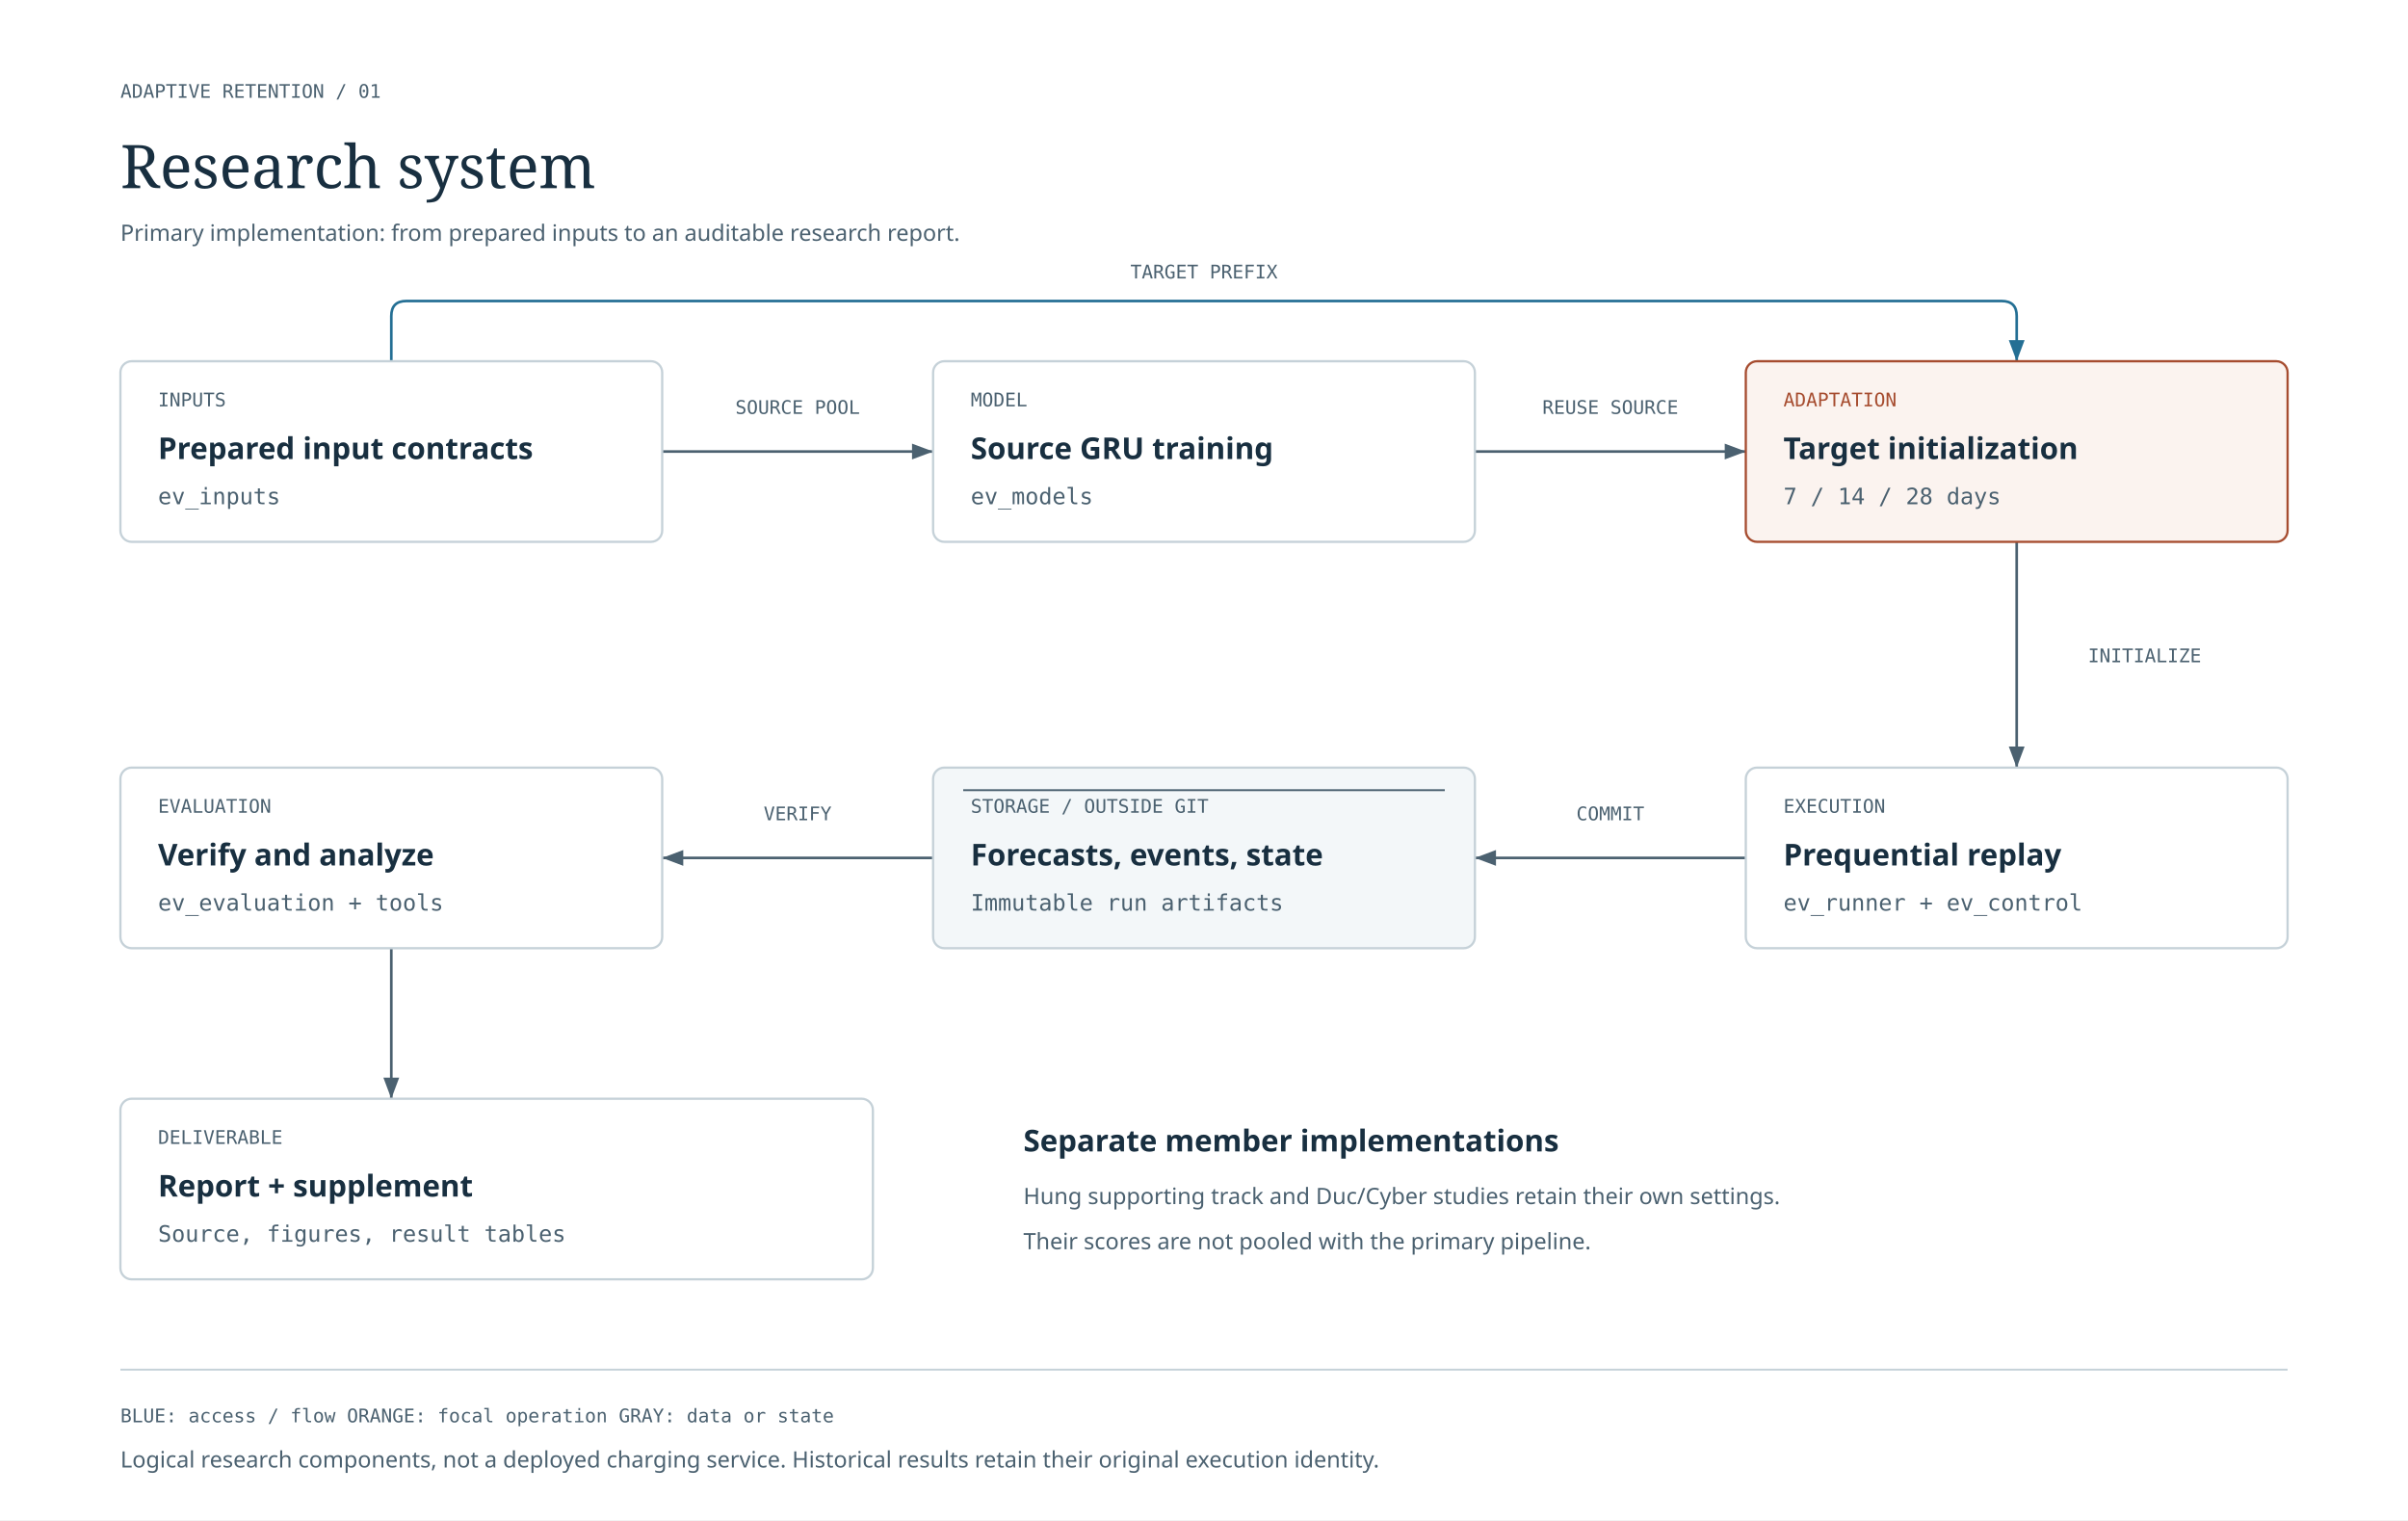
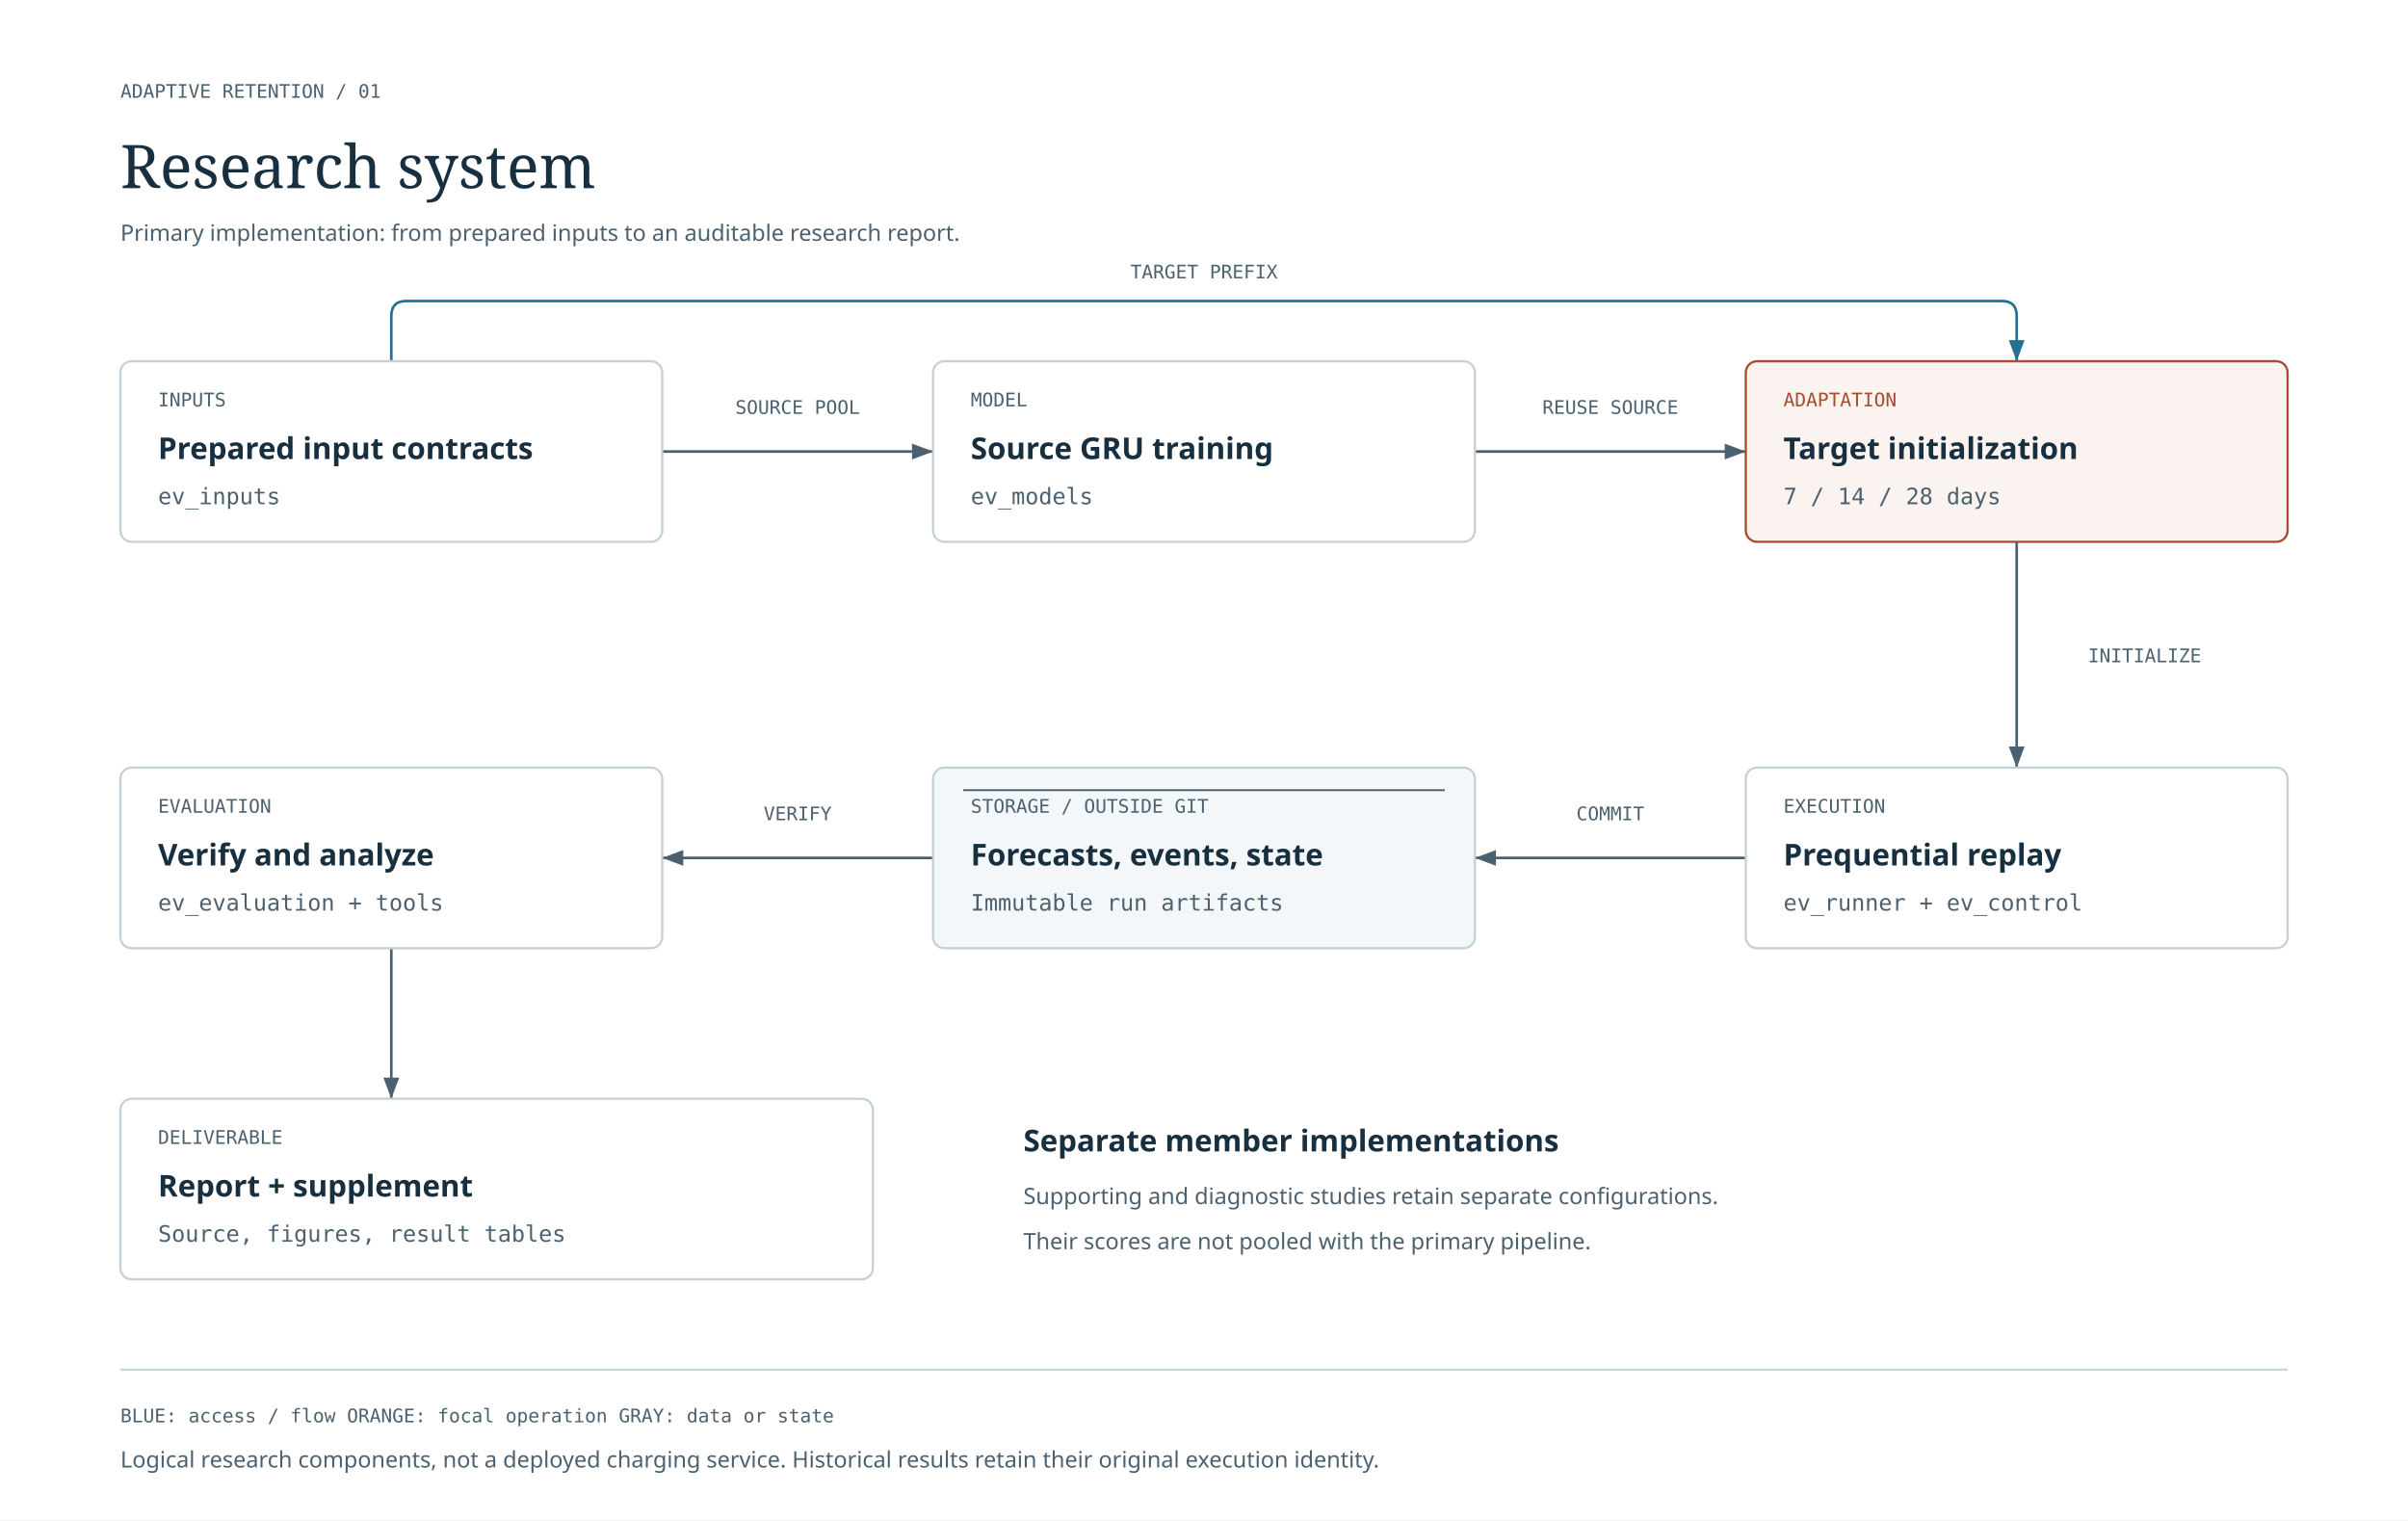
<svg xmlns="http://www.w3.org/2000/svg" viewBox="0 0 1280 808" role="img" aria-labelledby="system-title system-desc" id="system-root">
  <defs>
    <style>#system-root { color: #182f40; font-family: 'Geist', system-ui, sans-serif; }
      #system-root .diagram-container { width:100%;overflow-x:auto }
      #system-root a { color:#246f94 }
      @media print {
#system-root .diagram-container { overflow-x:visible }
}</style>
    <marker id="system-arrow" markerWidth="8" markerHeight="6" refX="8" refY="3" orient="auto">
      <polygon points="0 0, 8 3, 0 6" fill="#4b6170" />
    </marker>
    <marker id="system-arrow-accent" markerWidth="8" markerHeight="6" refX="8" refY="3" orient="auto">
      <polygon points="0 0, 8 3, 0 6" fill="#a64c2f" />
    </marker>
    <marker id="system-arrow-link" markerWidth="8" markerHeight="6" refX="8" refY="3" orient="auto">
      <polygon points="0 0, 8 3, 0 6" fill="#246f94" />
    </marker>
  </defs>
  <rect width="1280" height="808" fill="#ffffff" />
  <text x="64" y="52" fill="#4b6170" font-size="10" font-weight="500" font-family="'Geist Mono', ui-monospace, monospace" text-anchor="start">ADAPTIVE RETENTION / 01</text>
  <text x="64" y="100" fill="#182f40" font-size="32" font-weight="400" font-family="'Instrument Serif', 'Noto Serif', serif" text-anchor="start">Research system</text>
  <text x="64" y="128" fill="#4b6170" font-size="12" font-weight="400" font-family="'Geist', system-ui, sans-serif" text-anchor="start">Primary implementation: from prepared inputs to an auditable research report.</text>
  <path d="M 352 240 L 496 240" fill="none" stroke="#4b6170" stroke-width="1.4" marker-end="url(#system-arrow)" />
  <rect x="377.5" y="207" width="93" height="18" rx="0" fill="#ffffff" stroke="#ffffff" stroke-width="1.2" />
  <text x="424" y="220" fill="#4b6170" font-size="10" font-weight="400" font-family="'Geist Mono', ui-monospace, monospace" text-anchor="middle">SOURCE POOL</text>
  <path d="M 784 240 L 928 240" fill="none" stroke="#4b6170" stroke-width="1.4" marker-end="url(#system-arrow)" />
  <rect x="806.0" y="207" width="100" height="18" rx="0" fill="#ffffff" stroke="#ffffff" stroke-width="1.2" />
  <text x="856" y="220" fill="#4b6170" font-size="10" font-weight="400" font-family="'Geist Mono', ui-monospace, monospace" text-anchor="middle">REUSE SOURCE</text>
  <path d="M 208 192 L 208 168 Q 208 160 216 160 L 1064 160 Q 1072 160 1072 168 L 1072 192" fill="none" stroke="#246f94" stroke-width="1.4" marker-end="url(#system-arrow-link)" />
  <rect x="586.5" y="135" width="107" height="18" rx="0" fill="#ffffff" stroke="#ffffff" stroke-width="1.2" />
  <text x="640" y="148" fill="#4b6170" font-size="10" font-weight="400" font-family="'Geist Mono', ui-monospace, monospace" text-anchor="middle">TARGET PREFIX</text>
  <path d="M 1072 288 L 1072 408" fill="none" stroke="#4b6170" stroke-width="1.4" marker-end="url(#system-arrow)" />
  <rect x="1097.0" y="339" width="86" height="18" rx="0" fill="#ffffff" stroke="#ffffff" stroke-width="1.2" />
  <text x="1140" y="352" fill="#4b6170" font-size="10" font-weight="400" font-family="'Geist Mono', ui-monospace, monospace" text-anchor="middle">INITIALIZE</text>
  <path d="M 928 456 L 784 456" fill="none" stroke="#4b6170" stroke-width="1.4" marker-end="url(#system-arrow)" />
  <rect x="827.0" y="423" width="58" height="18" rx="0" fill="#ffffff" stroke="#ffffff" stroke-width="1.2" />
  <text x="856" y="436" fill="#4b6170" font-size="10" font-weight="400" font-family="'Geist Mono', ui-monospace, monospace" text-anchor="middle">COMMIT</text>
  <path d="M 496 456 L 352 456" fill="none" stroke="#4b6170" stroke-width="1.4" marker-end="url(#system-arrow)" />
  <rect x="395.0" y="423" width="58" height="18" rx="0" fill="#ffffff" stroke="#ffffff" stroke-width="1.2" />
  <text x="424" y="436" fill="#4b6170" font-size="10" font-weight="400" font-family="'Geist Mono', ui-monospace, monospace" text-anchor="middle">VERIFY</text>
  <path d="M 208 504 L 208 584" fill="none" stroke="#4b6170" stroke-width="1.4" marker-end="url(#system-arrow)" />
  <rect x="64" y="192" width="288" height="96" rx="6" fill="#ffffff" stroke="#c5d1d8" stroke-width="1.2" />
  <text x="84" y="216" fill="#4b6170" font-size="10" font-weight="500" font-family="'Geist Mono', ui-monospace, monospace" text-anchor="start">INPUTS</text>
  <text x="84" y="244" fill="#182f40" font-size="16" font-weight="600" font-family="'Geist', system-ui, sans-serif" text-anchor="start">Prepared input contracts</text>
  <text x="84" y="268" fill="#4b6170" font-size="12" font-weight="400" font-family="'Geist Mono', ui-monospace, monospace" text-anchor="start">ev_inputs</text>
  <rect x="496" y="192" width="288" height="96" rx="6" fill="#ffffff" stroke="#c5d1d8" stroke-width="1.2" />
  <text x="516" y="216" fill="#4b6170" font-size="10" font-weight="500" font-family="'Geist Mono', ui-monospace, monospace" text-anchor="start">MODEL</text>
  <text x="516" y="244" fill="#182f40" font-size="16" font-weight="600" font-family="'Geist', system-ui, sans-serif" text-anchor="start">Source GRU training</text>
  <text x="516" y="268" fill="#4b6170" font-size="12" font-weight="400" font-family="'Geist Mono', ui-monospace, monospace" text-anchor="start">ev_models</text>
  <rect x="928" y="192" width="288" height="96" rx="6" fill="#fbf3ef" stroke="#a64c2f" stroke-width="1.2" />
  <text x="948" y="216" fill="#a64c2f" font-size="10" font-weight="500" font-family="'Geist Mono', ui-monospace, monospace" text-anchor="start">ADAPTATION</text>
  <text x="948" y="244" fill="#182f40" font-size="16" font-weight="600" font-family="'Geist', system-ui, sans-serif" text-anchor="start">Target initialization</text>
  <text x="948" y="268" fill="#4b6170" font-size="12" font-weight="400" font-family="'Geist Mono', ui-monospace, monospace" text-anchor="start">7 / 14 / 28 days</text>
  <rect x="928" y="408" width="288" height="96" rx="6" fill="#ffffff" stroke="#c5d1d8" stroke-width="1.2" />
  <text x="948" y="432" fill="#4b6170" font-size="10" font-weight="500" font-family="'Geist Mono', ui-monospace, monospace" text-anchor="start">EXECUTION</text>
  <text x="948" y="460" fill="#182f40" font-size="16" font-weight="600" font-family="'Geist', system-ui, sans-serif" text-anchor="start">Prequential replay</text>
  <text x="948" y="484" fill="#4b6170" font-size="12" font-weight="400" font-family="'Geist Mono', ui-monospace, monospace" text-anchor="start">ev_runner + ev_control</text>
  <rect x="496" y="408" width="288" height="96" rx="6" fill="#f3f7f9" stroke="#c5d1d8" stroke-width="1.2" />
  <path d="M 512 420 H 768" stroke="#4b6170" fill="none" />
  <text x="516" y="432" fill="#4b6170" font-size="10" font-weight="500" font-family="'Geist Mono', ui-monospace, monospace" text-anchor="start">STORAGE / OUTSIDE GIT</text>
  <text x="516" y="460" fill="#182f40" font-size="16" font-weight="600" font-family="'Geist', system-ui, sans-serif" text-anchor="start">Forecasts, events, state</text>
  <text x="516" y="484" fill="#4b6170" font-size="12" font-weight="400" font-family="'Geist Mono', ui-monospace, monospace" text-anchor="start">Immutable run artifacts</text>
  <rect x="64" y="408" width="288" height="96" rx="6" fill="#ffffff" stroke="#c5d1d8" stroke-width="1.2" />
  <text x="84" y="432" fill="#4b6170" font-size="10" font-weight="500" font-family="'Geist Mono', ui-monospace, monospace" text-anchor="start">EVALUATION</text>
  <text x="84" y="460" fill="#182f40" font-size="16" font-weight="600" font-family="'Geist', system-ui, sans-serif" text-anchor="start">Verify and analyze</text>
  <text x="84" y="484" fill="#4b6170" font-size="12" font-weight="400" font-family="'Geist Mono', ui-monospace, monospace" text-anchor="start">ev_evaluation + tools</text>
  <rect x="64" y="584" width="400" height="96" rx="6" fill="#ffffff" stroke="#c5d1d8" stroke-width="1.2" />
  <text x="84" y="608" fill="#4b6170" font-size="10" font-weight="500" font-family="'Geist Mono', ui-monospace, monospace" text-anchor="start">DELIVERABLE</text>
  <text x="84" y="636" fill="#182f40" font-size="16" font-weight="600" font-family="'Geist', system-ui, sans-serif" text-anchor="start">Report + supplement</text>
  <text x="84" y="660" fill="#4b6170" font-size="12" font-weight="400" font-family="'Geist Mono', ui-monospace, monospace" text-anchor="start">Source, figures, result tables</text>
  <text x="544" y="612" fill="#182f40" font-size="16" font-weight="600" font-family="'Geist', system-ui, sans-serif" text-anchor="start">Separate member implementations</text>
-   <text x="544" y="640" fill="#4b6170" font-size="12" font-weight="400" font-family="'Geist', system-ui, sans-serif" text-anchor="start">Hung supporting track and Duc/Cyber studies retain their own settings.</text>
+   <text x="544" y="640" fill="#4b6170" font-size="12" font-weight="400" font-family="'Geist', system-ui, sans-serif" text-anchor="start">Supporting and diagnostic studies retain separate configurations.</text>
  <text x="544" y="664" fill="#4b6170" font-size="12" font-weight="400" font-family="'Geist', system-ui, sans-serif" text-anchor="start">Their scores are not pooled with the primary pipeline.</text>
  <path d="M 64 728 H 1216" stroke="#c5d1d8" />
  <text x="64" y="756" fill="#4b6170" font-size="10" font-weight="400" font-family="'Geist Mono', ui-monospace, monospace" text-anchor="start">BLUE: access / flow    ORANGE: focal operation    GRAY: data or state</text>
  <text x="64" y="780" fill="#4b6170" font-size="12" font-weight="400" font-family="'Geist', system-ui, sans-serif" text-anchor="start">Logical research components, not a deployed charging service. Historical results retain their original execution identity.</text>
</svg>
